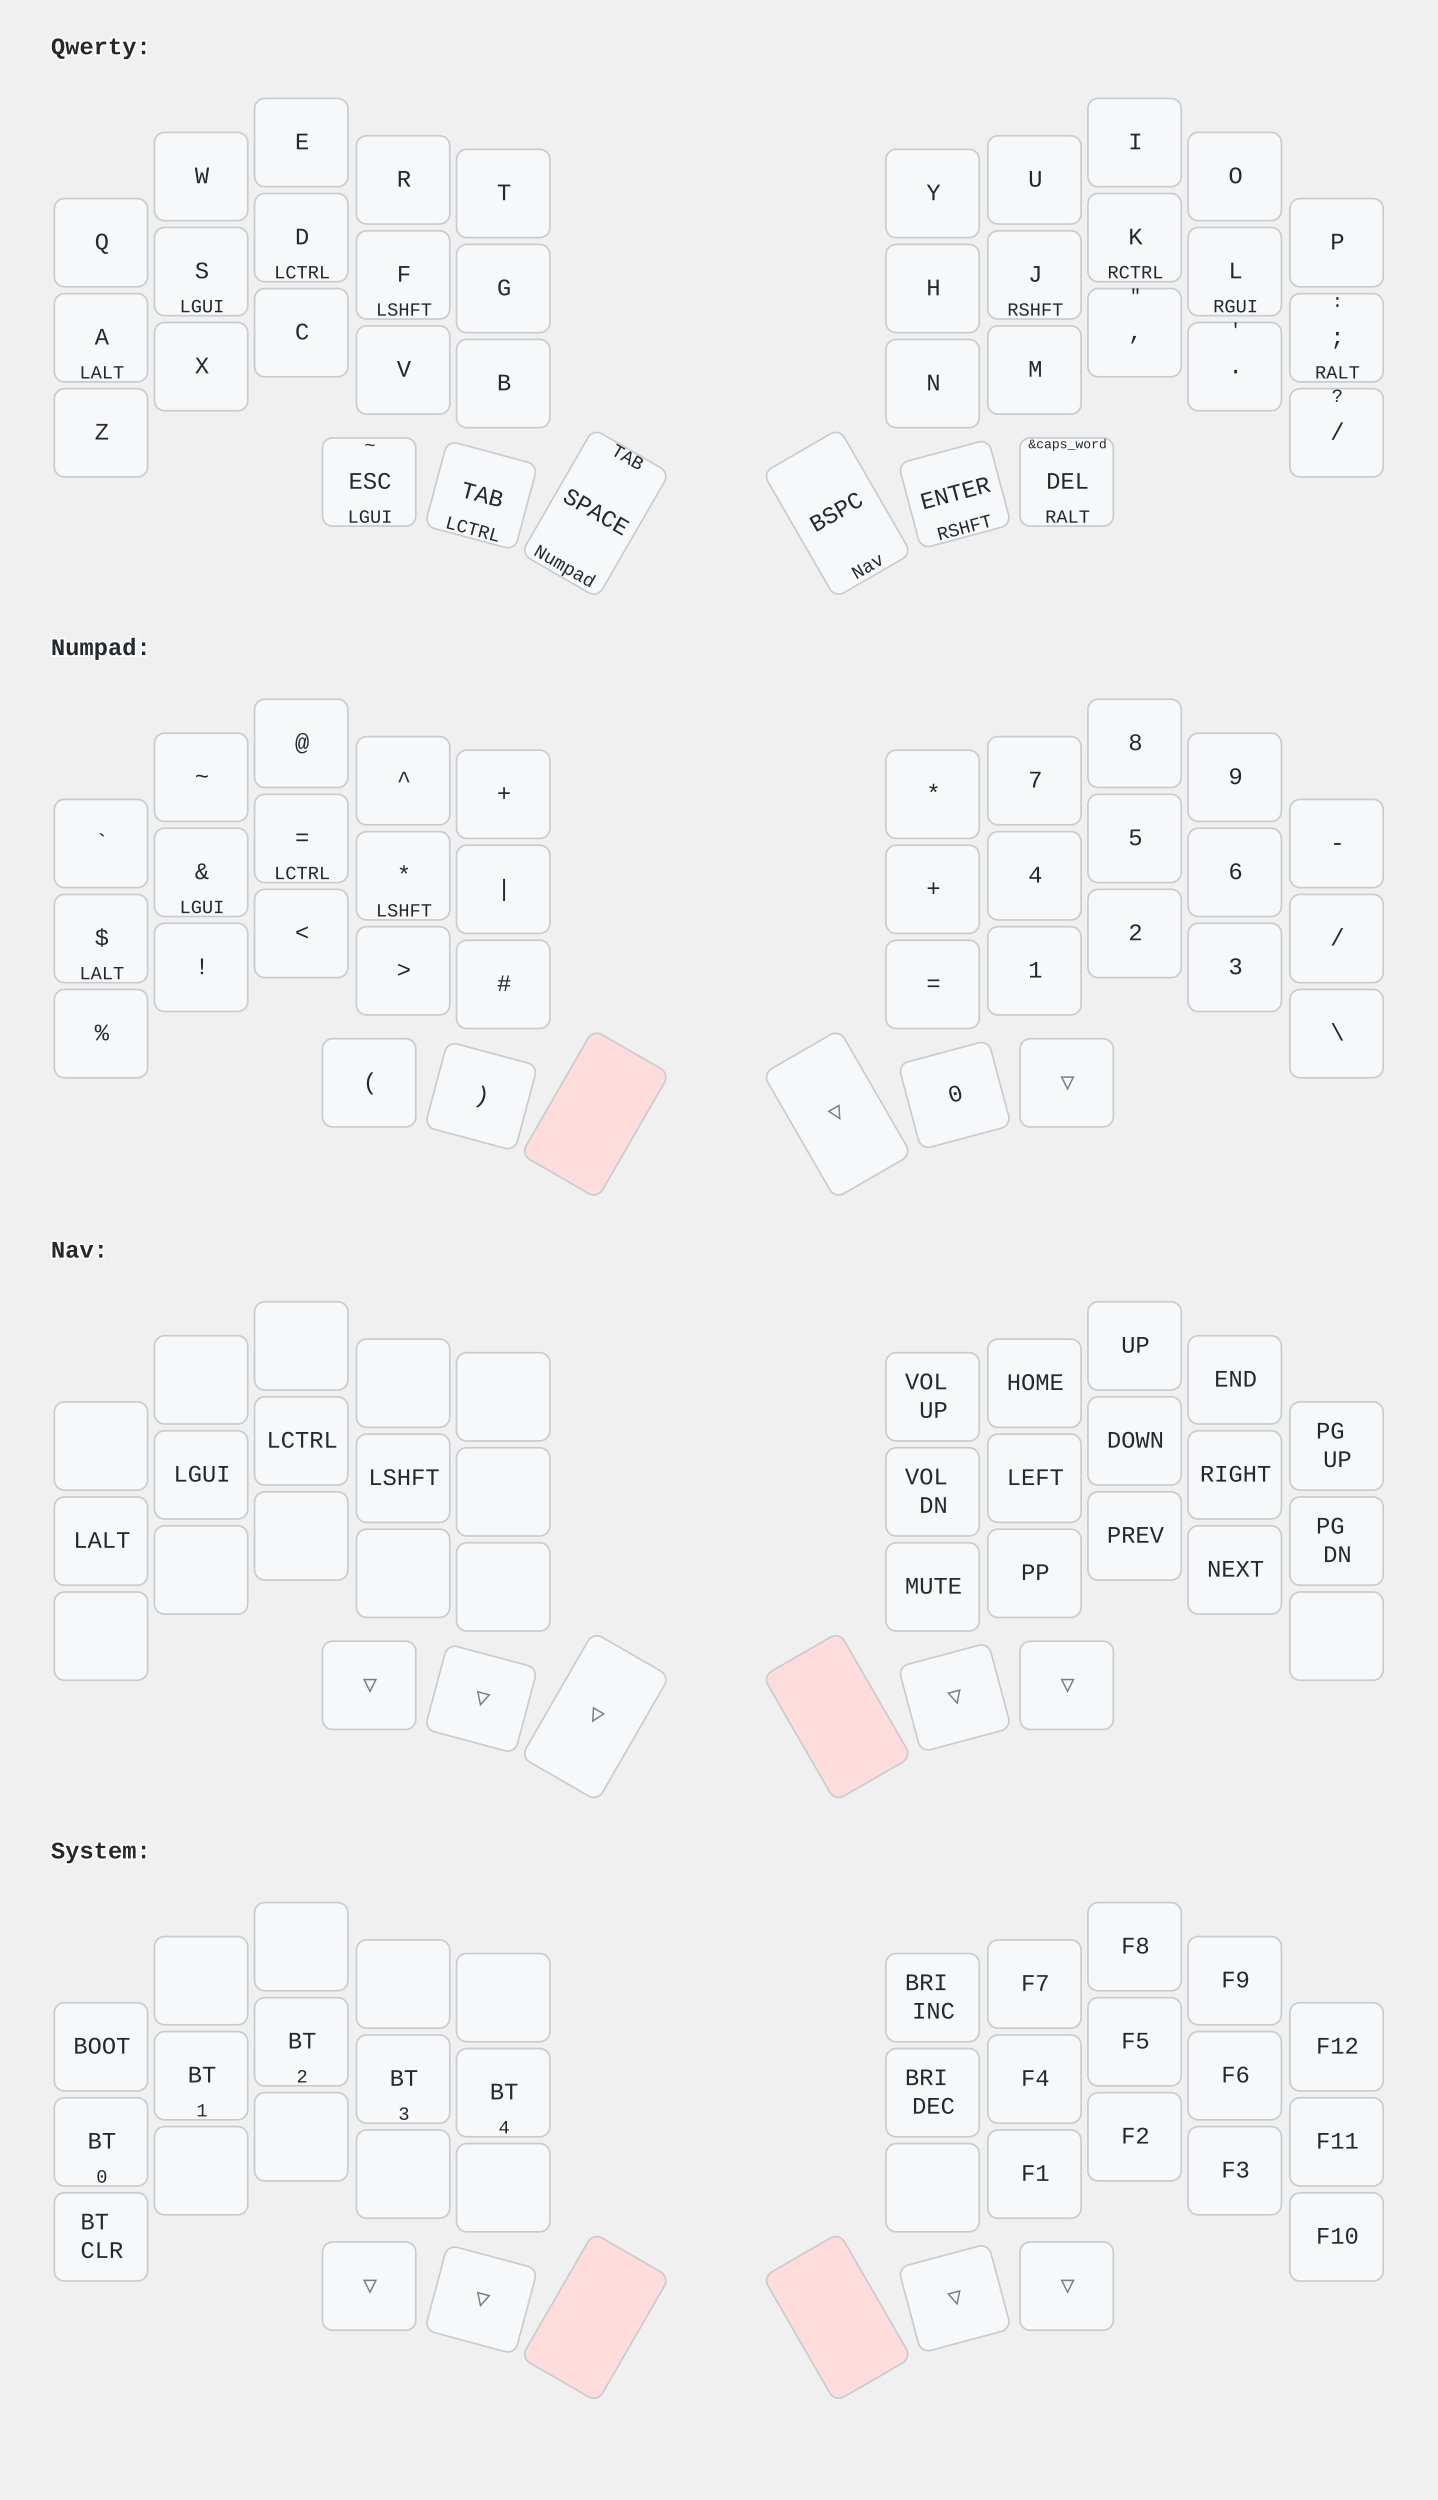
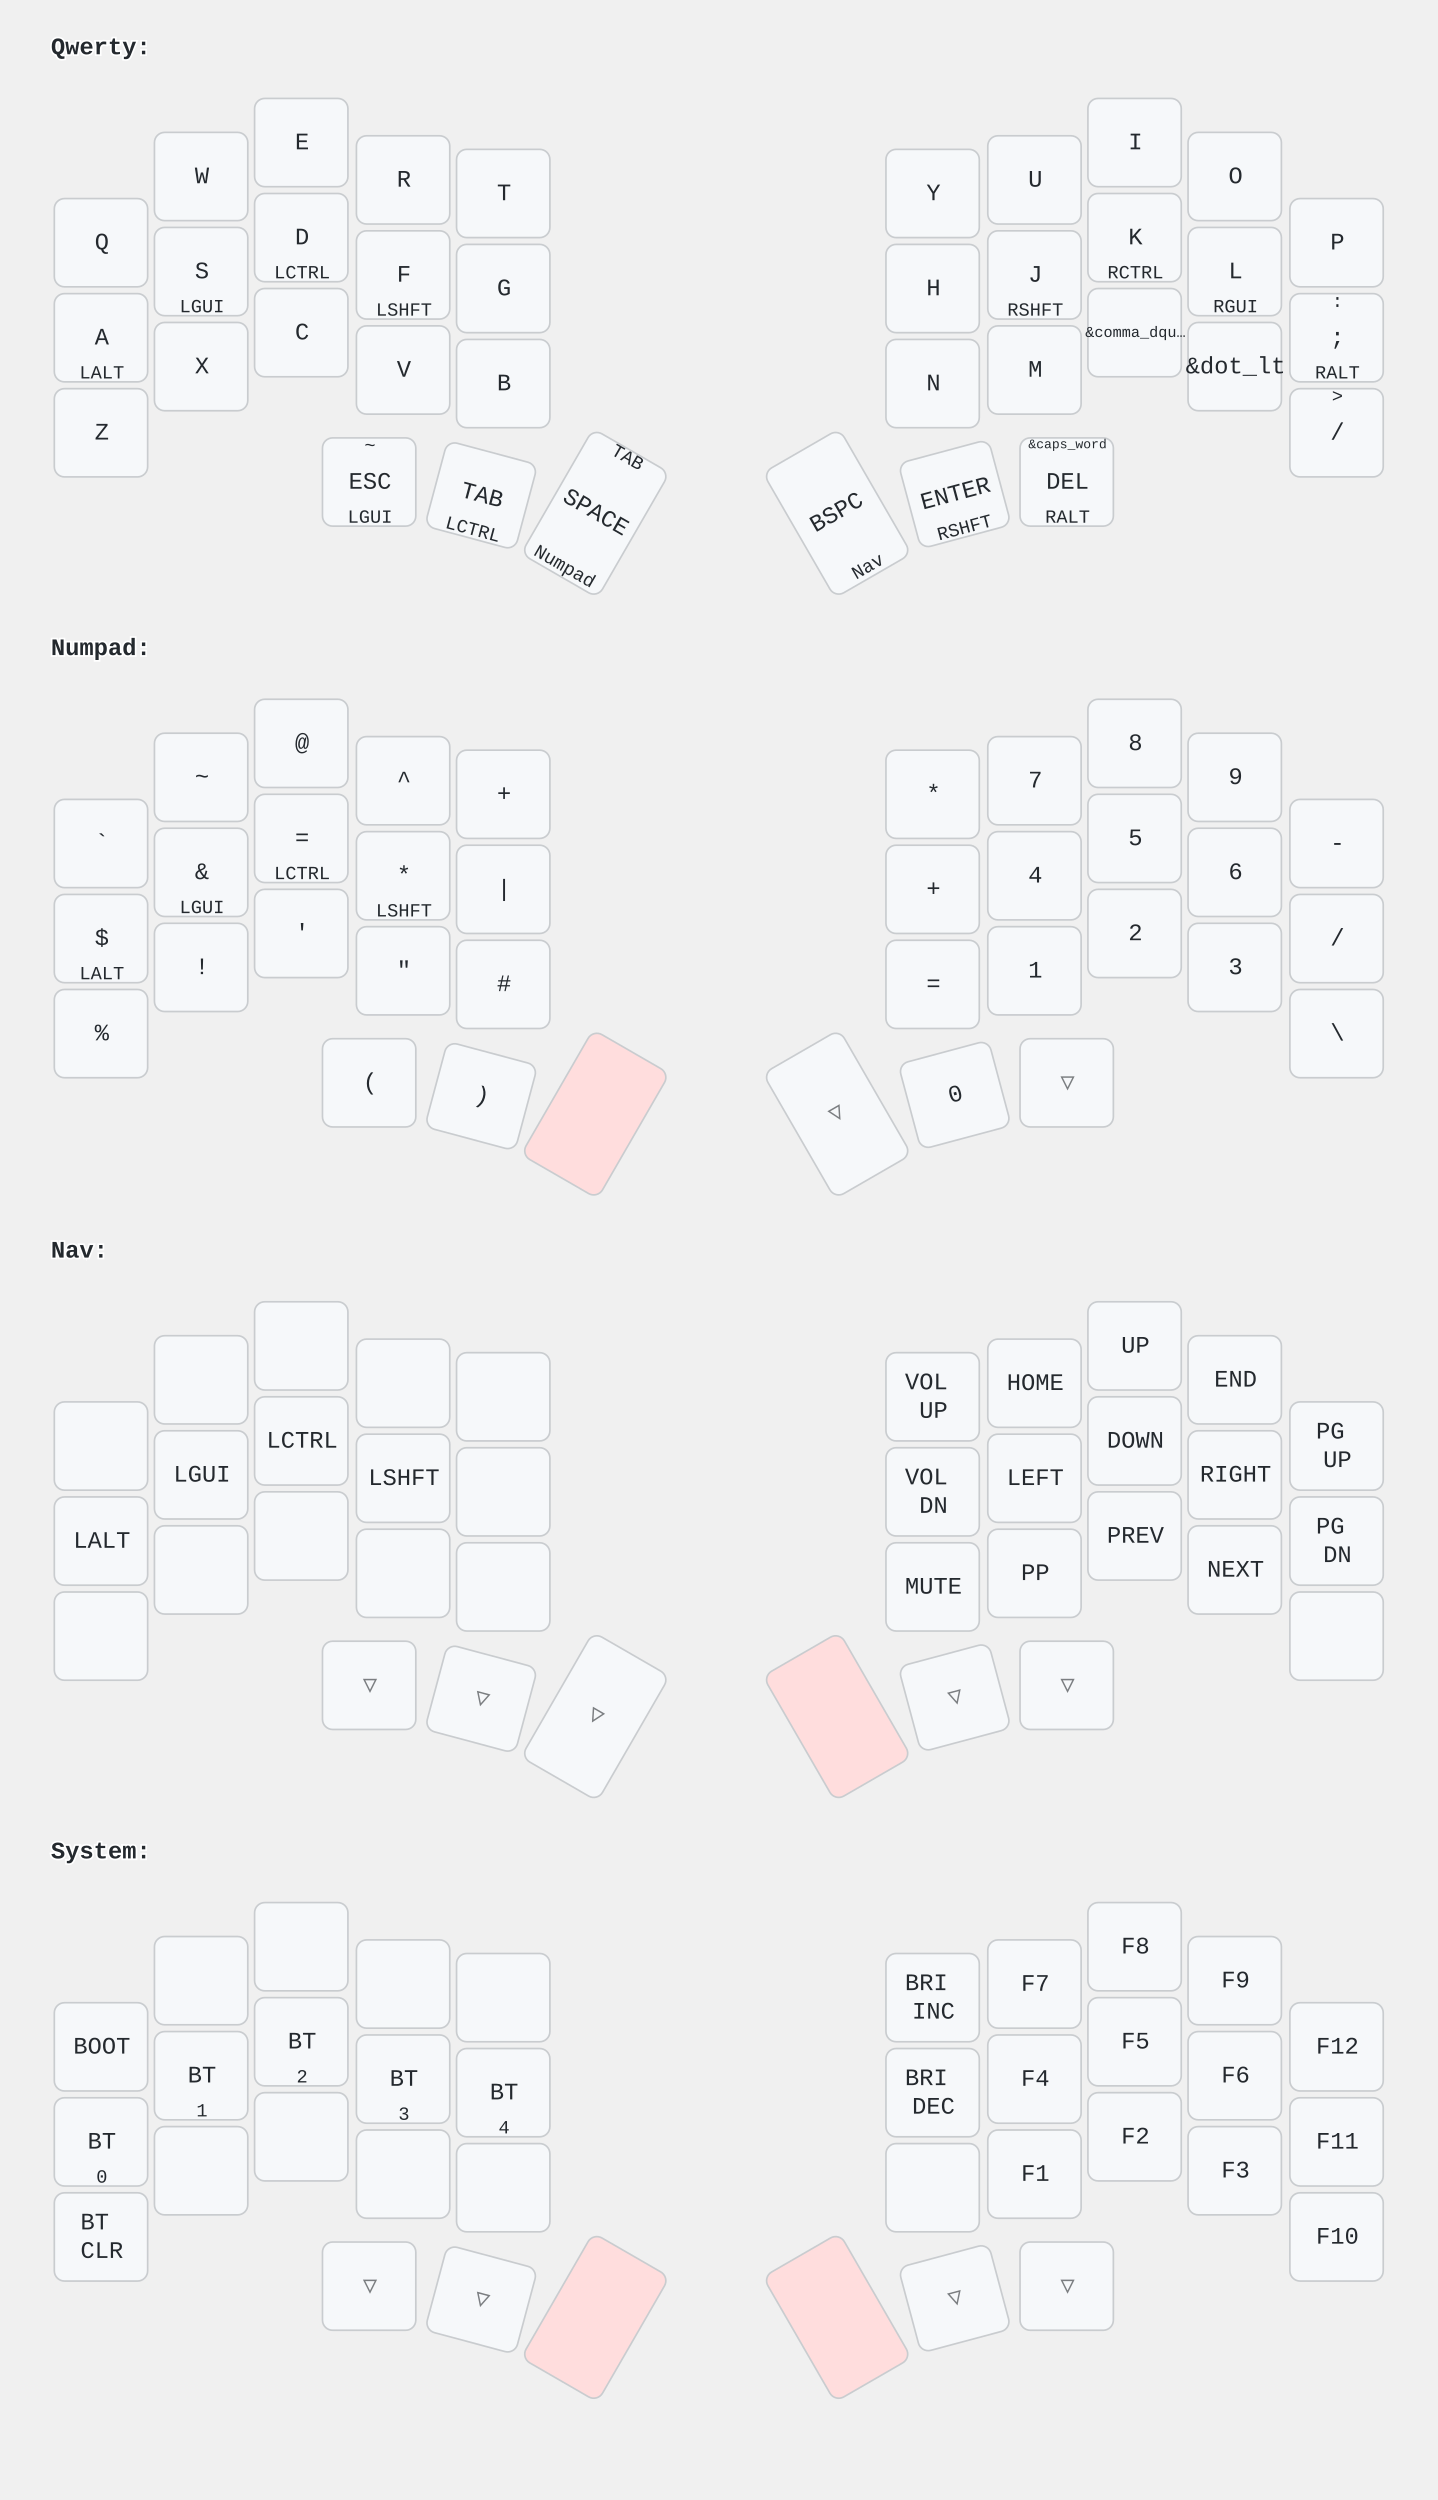
<svg xmlns="http://www.w3.org/2000/svg" width="847" height="1473" viewBox="0 0 847 1473" class="keymap">
  <style>/* inherit to force styles through use tags */
svg path {
    fill: inherit;
}

/* font and background color specifications */
svg.keymap {
    font-family: SFMono-Regular,Consolas,Liberation Mono,Menlo,monospace;
    font-size: 14px;
    font-kerning: normal;
    text-rendering: optimizeLegibility;
    fill: #24292e;
}

/* default key styling */
rect.key {
    fill: #f6f8fa;
    stroke: #c9cccf;
    stroke-width: 1;
}

/* default key side styling, only used is draw_key_sides is set */
rect.side {
    filter: brightness(90%);
}

/* color accent for combo boxes */
rect.combo, rect.combo-separate {
    fill: #cdf;
}

/* color accent for held keys */
rect.held, rect.combo.held {
    fill: #fdd;
}

/* color accent for ghost (optional) keys */
rect.ghost, rect.combo.ghost {
    stroke-dasharray: 4, 4;
    stroke-width: 2;
}

text {
    text-anchor: middle;
    dominant-baseline: middle;
}

/* styling for layer labels */
text.label {
    font-weight: bold;
    text-anchor: start;
    stroke: white;
    stroke-width: 2;
    paint-order: stroke;
}

/* styling for combo tap, and key hold/shifted label text */
text.combo, text.hold, text.shifted {
    font-size: 11px;
}

text.hold {
    text-anchor: middle;
    dominant-baseline: auto;
}

text.shifted {
    text-anchor: middle;
    dominant-baseline: hanging;
}

/* styling for hold/shifted label text in combo box */
text.combo.hold, text.combo.shifted {
    font-size: 8px;
}

/* lighter symbol for transparent keys */
text.trans {
    fill: #7b7e81;
}

/* styling for combo dendrons */
path.combo {
    stroke-width: 1;
    stroke: gray;
    fill: none;
}

/* Start Tabler Icons Cleanup */
/* cannot use height/width with glyphs */
.icon-tabler &gt; path {
    fill: inherit;
    stroke: inherit;
    stroke-width: 2;
}
/* hide tabler's default box */
.icon-tabler &gt; path[stroke="none"][fill="none"] {
    visibility: hidden;
}
/* End Tabler Icons Cleanup */
</style>
  <g transform="translate(30, 0)" class="layer-Qwerty">
    <text x="0" y="28" class="label" id="Qwerty">Qwerty:</text>
    <g transform="translate(0, 56)">
      <g transform="translate(30, 87)" class="key keypos-0">
        <rect rx="6" ry="6" x="-28" y="-26" width="55" height="52" class="key" />
        <text x="0" y="0" class="key tap">Q</text>
      </g>
      <g transform="translate(89, 48)" class="key keypos-1">
        <rect rx="6" ry="6" x="-28" y="-26" width="55" height="52" class="key" />
        <text x="0" y="0" class="key tap">W</text>
      </g>
      <g transform="translate(148, 28)" class="key keypos-2">
        <rect rx="6" ry="6" x="-28" y="-26" width="55" height="52" class="key" />
        <text x="0" y="0" class="key tap">E</text>
      </g>
      <g transform="translate(208, 50)" class="key keypos-3">
        <rect rx="6" ry="6" x="-28" y="-26" width="55" height="52" class="key" />
        <text x="0" y="0" class="key tap">R</text>
      </g>
      <g transform="translate(267, 58)" class="key keypos-4">
        <rect rx="6" ry="6" x="-28" y="-26" width="55" height="52" class="key" />
        <text x="0" y="0" class="key tap">T</text>
      </g>
      <g transform="translate(520, 58)" class="key keypos-5">
        <rect rx="6" ry="6" x="-28" y="-26" width="55" height="52" class="key" />
        <text x="0" y="0" class="key tap">Y</text>
      </g>
      <g transform="translate(580, 50)" class="key keypos-6">
        <rect rx="6" ry="6" x="-28" y="-26" width="55" height="52" class="key" />
        <text x="0" y="0" class="key tap">U</text>
      </g>
      <g transform="translate(639, 28)" class="key keypos-7">
        <rect rx="6" ry="6" x="-28" y="-26" width="55" height="52" class="key" />
        <text x="0" y="0" class="key tap">I</text>
      </g>
      <g transform="translate(698, 48)" class="key keypos-8">
        <rect rx="6" ry="6" x="-28" y="-26" width="55" height="52" class="key" />
        <text x="0" y="0" class="key tap">O</text>
      </g>
      <g transform="translate(758, 87)" class="key keypos-9">
        <rect rx="6" ry="6" x="-28" y="-26" width="55" height="52" class="key" />
        <text x="0" y="0" class="key tap">P</text>
      </g>
      <g transform="translate(30, 143)" class="key keypos-10">
        <rect rx="6" ry="6" x="-28" y="-26" width="55" height="52" class="key" />
        <text x="0" y="0" class="key tap">A</text>
        <text x="0" y="24" class="key hold">LALT</text>
      </g>
      <g transform="translate(89, 104)" class="key keypos-11">
        <rect rx="6" ry="6" x="-28" y="-26" width="55" height="52" class="key" />
        <text x="0" y="0" class="key tap">S</text>
        <text x="0" y="24" class="key hold">LGUI</text>
      </g>
      <g transform="translate(148, 84)" class="key keypos-12">
        <rect rx="6" ry="6" x="-28" y="-26" width="55" height="52" class="key" />
        <text x="0" y="0" class="key tap">D</text>
        <text x="0" y="24" class="key hold">LCTRL</text>
      </g>
      <g transform="translate(208, 106)" class="key keypos-13">
        <rect rx="6" ry="6" x="-28" y="-26" width="55" height="52" class="key" />
        <text x="0" y="0" class="key tap">F</text>
        <text x="0" y="24" class="key hold">LSHFT</text>
      </g>
      <g transform="translate(267, 114)" class="key keypos-14">
        <rect rx="6" ry="6" x="-28" y="-26" width="55" height="52" class="key" />
        <text x="0" y="0" class="key tap">G</text>
      </g>
      <g transform="translate(520, 114)" class="key keypos-15">
        <rect rx="6" ry="6" x="-28" y="-26" width="55" height="52" class="key" />
        <text x="0" y="0" class="key tap">H</text>
      </g>
      <g transform="translate(580, 106)" class="key keypos-16">
        <rect rx="6" ry="6" x="-28" y="-26" width="55" height="52" class="key" />
        <text x="0" y="0" class="key tap">J</text>
        <text x="0" y="24" class="key hold">RSHFT</text>
      </g>
      <g transform="translate(639, 84)" class="key keypos-17">
        <rect rx="6" ry="6" x="-28" y="-26" width="55" height="52" class="key" />
        <text x="0" y="0" class="key tap">K</text>
        <text x="0" y="24" class="key hold">RCTRL</text>
      </g>
      <g transform="translate(698, 104)" class="key keypos-18">
        <rect rx="6" ry="6" x="-28" y="-26" width="55" height="52" class="key" />
        <text x="0" y="0" class="key tap">L</text>
        <text x="0" y="24" class="key hold">RGUI</text>
      </g>
      <g transform="translate(758, 143)" class="key keypos-19">
        <rect rx="6" ry="6" x="-28" y="-26" width="55" height="52" class="key" />
        <text x="0" y="0" class="key tap">;</text>
        <text x="0" y="24" class="key hold">RALT</text>
        <text x="0" y="-24" class="key shifted">:</text>
      </g>
      <g transform="translate(30, 199)" class="key keypos-20">
        <rect rx="6" ry="6" x="-28" y="-26" width="55" height="52" class="key" />
        <text x="0" y="0" class="key tap">Z</text>
      </g>
      <g transform="translate(89, 160)" class="key keypos-21">
        <rect rx="6" ry="6" x="-28" y="-26" width="55" height="52" class="key" />
        <text x="0" y="0" class="key tap">X</text>
      </g>
      <g transform="translate(148, 140)" class="key keypos-22">
        <rect rx="6" ry="6" x="-28" y="-26" width="55" height="52" class="key" />
        <text x="0" y="0" class="key tap">C</text>
      </g>
      <g transform="translate(208, 162)" class="key keypos-23">
        <rect rx="6" ry="6" x="-28" y="-26" width="55" height="52" class="key" />
        <text x="0" y="0" class="key tap">V</text>
      </g>
      <g transform="translate(267, 170)" class="key keypos-24">
        <rect rx="6" ry="6" x="-28" y="-26" width="55" height="52" class="key" />
        <text x="0" y="0" class="key tap">B</text>
      </g>
      <g transform="translate(520, 170)" class="key keypos-25">
        <rect rx="6" ry="6" x="-28" y="-26" width="55" height="52" class="key" />
        <text x="0" y="0" class="key tap">N</text>
      </g>
      <g transform="translate(580, 162)" class="key keypos-26">
        <rect rx="6" ry="6" x="-28" y="-26" width="55" height="52" class="key" />
        <text x="0" y="0" class="key tap">M</text>
      </g>
      <g transform="translate(639, 140)" class="key keypos-27">
        <rect rx="6" ry="6" x="-28" y="-26" width="55" height="52" class="key" />
-         <text x="0" y="0" class="key tap">,</text>
-         <text x="0" y="-24" class="key shifted">"</text>
+         <text x="0" y="0" class="key tap">
+           <tspan style="font-size: 64%">&amp;comma_dqu…</tspan>
+         </text>
      </g>
      <g transform="translate(698, 160)" class="key keypos-28">
        <rect rx="6" ry="6" x="-28" y="-26" width="55" height="52" class="key" />
-         <text x="0" y="0" class="key tap">.</text>
-         <text x="0" y="-24" class="key shifted">'</text>
+         <text x="0" y="0" class="key tap">&amp;dot_lt</text>
      </g>
      <g transform="translate(758, 199)" class="key keypos-29">
        <rect rx="6" ry="6" x="-28" y="-26" width="55" height="52" class="key" />
        <text x="0" y="0" class="key tap">/</text>
-         <text x="0" y="-24" class="key shifted">?</text>
+         <text x="0" y="-24" class="key shifted">&gt;</text>
      </g>
      <g transform="translate(188, 228)" class="key keypos-30">
        <rect rx="6" ry="6" x="-28" y="-26" width="55" height="52" class="key" />
        <text x="0" y="0" class="key tap">ESC</text>
        <text x="0" y="24" class="key hold">LGUI</text>
        <text x="0" y="-24" class="key shifted">~</text>
      </g>
      <g transform="translate(254, 236) rotate(15.0)" class="key keypos-31">
        <rect rx="6" ry="6" x="-28" y="-26" width="55" height="52" class="key" />
        <text x="0" y="0" class="key tap">TAB</text>
        <text x="0" y="24" class="key hold">LCTRL</text>
      </g>
      <g transform="translate(321, 246) rotate(30.0)" class="key keypos-32">
        <rect rx="6" ry="6" x="-26" y="-42" width="52" height="85" class="key" />
        <text x="0" y="0" class="key tap">SPACE</text>
        <a href="#Numpad">
          <text x="0" y="40" class="key hold layer-activator">Numpad</text>
        </a>
        <text x="0" y="-40" class="key shifted">TAB</text>
      </g>
      <g transform="translate(463, 246) rotate(-30.0)" class="key keypos-33">
        <rect rx="6" ry="6" x="-26" y="-42" width="52" height="85" class="key" />
        <text x="0" y="0" class="key tap">BSPC</text>
        <a href="#Nav">
          <text x="0" y="40" class="key hold layer-activator">Nav</text>
        </a>
      </g>
      <g transform="translate(533, 235) rotate(-15.0)" class="key keypos-34">
        <rect rx="6" ry="6" x="-28" y="-26" width="55" height="52" class="key" />
        <text x="0" y="0" class="key tap">ENTER</text>
        <text x="0" y="24" class="key hold">RSHFT</text>
      </g>
      <g transform="translate(599, 228)" class="key keypos-35">
        <rect rx="6" ry="6" x="-28" y="-26" width="55" height="52" class="key" />
        <text x="0" y="0" class="key tap">DEL</text>
        <text x="0" y="24" class="key hold">RALT</text>
        <text x="0" y="-24" class="key shifted">
          <tspan style="font-size: 70%">&amp;caps_word</tspan>
        </text>
      </g>
    </g>
  </g>
  <g transform="translate(30, 354)" class="layer-Numpad">
    <text x="0" y="28" class="label" id="Numpad">Numpad:</text>
    <g transform="translate(0, 56)">
      <g transform="translate(30, 87)" class="key keypos-0">
        <rect rx="6" ry="6" x="-28" y="-26" width="55" height="52" class="key" />
        <text x="0" y="0" class="key tap">`</text>
      </g>
      <g transform="translate(89, 48)" class="key keypos-1">
        <rect rx="6" ry="6" x="-28" y="-26" width="55" height="52" class="key" />
        <text x="0" y="0" class="key tap">~</text>
      </g>
      <g transform="translate(148, 28)" class="key keypos-2">
        <rect rx="6" ry="6" x="-28" y="-26" width="55" height="52" class="key" />
        <text x="0" y="0" class="key tap">@</text>
      </g>
      <g transform="translate(208, 50)" class="key keypos-3">
        <rect rx="6" ry="6" x="-28" y="-26" width="55" height="52" class="key" />
        <text x="0" y="0" class="key tap">^</text>
      </g>
      <g transform="translate(267, 58)" class="key keypos-4">
        <rect rx="6" ry="6" x="-28" y="-26" width="55" height="52" class="key" />
        <text x="0" y="0" class="key tap">+</text>
      </g>
      <g transform="translate(520, 58)" class="key keypos-5">
        <rect rx="6" ry="6" x="-28" y="-26" width="55" height="52" class="key" />
        <text x="0" y="0" class="key tap">*</text>
      </g>
      <g transform="translate(580, 50)" class="key keypos-6">
        <rect rx="6" ry="6" x="-28" y="-26" width="55" height="52" class="key" />
        <text x="0" y="0" class="key tap">7</text>
      </g>
      <g transform="translate(639, 28)" class="key keypos-7">
        <rect rx="6" ry="6" x="-28" y="-26" width="55" height="52" class="key" />
        <text x="0" y="0" class="key tap">8</text>
      </g>
      <g transform="translate(698, 48)" class="key keypos-8">
        <rect rx="6" ry="6" x="-28" y="-26" width="55" height="52" class="key" />
        <text x="0" y="0" class="key tap">9</text>
      </g>
      <g transform="translate(758, 87)" class="key keypos-9">
        <rect rx="6" ry="6" x="-28" y="-26" width="55" height="52" class="key" />
        <text x="0" y="0" class="key tap">-</text>
      </g>
      <g transform="translate(30, 143)" class="key keypos-10">
        <rect rx="6" ry="6" x="-28" y="-26" width="55" height="52" class="key" />
        <text x="0" y="0" class="key tap">$</text>
        <text x="0" y="24" class="key hold">LALT</text>
      </g>
      <g transform="translate(89, 104)" class="key keypos-11">
        <rect rx="6" ry="6" x="-28" y="-26" width="55" height="52" class="key" />
        <text x="0" y="0" class="key tap">&amp;</text>
        <text x="0" y="24" class="key hold">LGUI</text>
      </g>
      <g transform="translate(148, 84)" class="key keypos-12">
        <rect rx="6" ry="6" x="-28" y="-26" width="55" height="52" class="key" />
        <text x="0" y="0" class="key tap">=</text>
        <text x="0" y="24" class="key hold">LCTRL</text>
      </g>
      <g transform="translate(208, 106)" class="key keypos-13">
        <rect rx="6" ry="6" x="-28" y="-26" width="55" height="52" class="key" />
        <text x="0" y="0" class="key tap">*</text>
        <text x="0" y="24" class="key hold">LSHFT</text>
      </g>
      <g transform="translate(267, 114)" class="key keypos-14">
        <rect rx="6" ry="6" x="-28" y="-26" width="55" height="52" class="key" />
        <text x="0" y="0" class="key tap">|</text>
      </g>
      <g transform="translate(520, 114)" class="key keypos-15">
        <rect rx="6" ry="6" x="-28" y="-26" width="55" height="52" class="key" />
        <text x="0" y="0" class="key tap">+</text>
      </g>
      <g transform="translate(580, 106)" class="key keypos-16">
        <rect rx="6" ry="6" x="-28" y="-26" width="55" height="52" class="key" />
        <text x="0" y="0" class="key tap">4</text>
      </g>
      <g transform="translate(639, 84)" class="key keypos-17">
        <rect rx="6" ry="6" x="-28" y="-26" width="55" height="52" class="key" />
        <text x="0" y="0" class="key tap">5</text>
      </g>
      <g transform="translate(698, 104)" class="key keypos-18">
        <rect rx="6" ry="6" x="-28" y="-26" width="55" height="52" class="key" />
        <text x="0" y="0" class="key tap">6</text>
      </g>
      <g transform="translate(758, 143)" class="key keypos-19">
        <rect rx="6" ry="6" x="-28" y="-26" width="55" height="52" class="key" />
        <text x="0" y="0" class="key tap">/</text>
      </g>
      <g transform="translate(30, 199)" class="key keypos-20">
        <rect rx="6" ry="6" x="-28" y="-26" width="55" height="52" class="key" />
        <text x="0" y="0" class="key tap">%</text>
      </g>
      <g transform="translate(89, 160)" class="key keypos-21">
        <rect rx="6" ry="6" x="-28" y="-26" width="55" height="52" class="key" />
        <text x="0" y="0" class="key tap">!</text>
      </g>
      <g transform="translate(148, 140)" class="key keypos-22">
        <rect rx="6" ry="6" x="-28" y="-26" width="55" height="52" class="key" />
-         <text x="0" y="0" class="key tap">&lt;</text>
+         <text x="0" y="0" class="key tap">'</text>
      </g>
      <g transform="translate(208, 162)" class="key keypos-23">
        <rect rx="6" ry="6" x="-28" y="-26" width="55" height="52" class="key" />
-         <text x="0" y="0" class="key tap">&gt;</text>
+         <text x="0" y="0" class="key tap">"</text>
      </g>
      <g transform="translate(267, 170)" class="key keypos-24">
        <rect rx="6" ry="6" x="-28" y="-26" width="55" height="52" class="key" />
        <text x="0" y="0" class="key tap">#</text>
      </g>
      <g transform="translate(520, 170)" class="key keypos-25">
        <rect rx="6" ry="6" x="-28" y="-26" width="55" height="52" class="key" />
        <text x="0" y="0" class="key tap">=</text>
      </g>
      <g transform="translate(580, 162)" class="key keypos-26">
        <rect rx="6" ry="6" x="-28" y="-26" width="55" height="52" class="key" />
        <text x="0" y="0" class="key tap">1</text>
      </g>
      <g transform="translate(639, 140)" class="key keypos-27">
        <rect rx="6" ry="6" x="-28" y="-26" width="55" height="52" class="key" />
        <text x="0" y="0" class="key tap">2</text>
      </g>
      <g transform="translate(698, 160)" class="key keypos-28">
        <rect rx="6" ry="6" x="-28" y="-26" width="55" height="52" class="key" />
        <text x="0" y="0" class="key tap">3</text>
      </g>
      <g transform="translate(758, 199)" class="key keypos-29">
        <rect rx="6" ry="6" x="-28" y="-26" width="55" height="52" class="key" />
        <text x="0" y="0" class="key tap">\</text>
      </g>
      <g transform="translate(188, 228)" class="key keypos-30">
        <rect rx="6" ry="6" x="-28" y="-26" width="55" height="52" class="key" />
        <text x="0" y="0" class="key tap">(</text>
      </g>
      <g transform="translate(254, 236) rotate(15.0)" class="key keypos-31">
        <rect rx="6" ry="6" x="-28" y="-26" width="55" height="52" class="key" />
        <text x="0" y="0" class="key tap">)</text>
      </g>
      <g transform="translate(321, 246) rotate(30.0)" class="key held keypos-32">
        <rect rx="6" ry="6" x="-26" y="-42" width="52" height="85" class="key held" />
      </g>
      <g transform="translate(463, 246) rotate(-30.0)" class="key trans keypos-33">
        <rect rx="6" ry="6" x="-26" y="-42" width="52" height="85" class="key trans" />
        <text x="0" y="0" class="key trans tap">▽</text>
      </g>
      <g transform="translate(533, 235) rotate(-15.0)" class="key keypos-34">
        <rect rx="6" ry="6" x="-28" y="-26" width="55" height="52" class="key" />
        <text x="0" y="0" class="key tap">0</text>
      </g>
      <g transform="translate(599, 228)" class="key trans keypos-35">
        <rect rx="6" ry="6" x="-28" y="-26" width="55" height="52" class="key trans" />
        <text x="0" y="0" class="key trans tap">▽</text>
      </g>
    </g>
  </g>
  <g transform="translate(30, 709)" class="layer-Nav">
    <text x="0" y="28" class="label" id="Nav">Nav:</text>
    <g transform="translate(0, 56)">
      <g transform="translate(30, 87)" class="key keypos-0">
        <rect rx="6" ry="6" x="-28" y="-26" width="55" height="52" class="key" />
      </g>
      <g transform="translate(89, 48)" class="key keypos-1">
        <rect rx="6" ry="6" x="-28" y="-26" width="55" height="52" class="key" />
      </g>
      <g transform="translate(148, 28)" class="key keypos-2">
        <rect rx="6" ry="6" x="-28" y="-26" width="55" height="52" class="key" />
      </g>
      <g transform="translate(208, 50)" class="key keypos-3">
        <rect rx="6" ry="6" x="-28" y="-26" width="55" height="52" class="key" />
      </g>
      <g transform="translate(267, 58)" class="key keypos-4">
        <rect rx="6" ry="6" x="-28" y="-26" width="55" height="52" class="key" />
      </g>
      <g transform="translate(520, 58)" class="key keypos-5">
        <rect rx="6" ry="6" x="-28" y="-26" width="55" height="52" class="key" />
        <text x="0" y="0" class="key tap">
          <tspan x="0" dy="-0.6em">VOL</tspan>
          <tspan x="0" dy="1.2em">UP</tspan>
        </text>
      </g>
      <g transform="translate(580, 50)" class="key keypos-6">
        <rect rx="6" ry="6" x="-28" y="-26" width="55" height="52" class="key" />
        <text x="0" y="0" class="key tap">HOME</text>
      </g>
      <g transform="translate(639, 28)" class="key keypos-7">
        <rect rx="6" ry="6" x="-28" y="-26" width="55" height="52" class="key" />
        <text x="0" y="0" class="key tap">UP</text>
      </g>
      <g transform="translate(698, 48)" class="key keypos-8">
        <rect rx="6" ry="6" x="-28" y="-26" width="55" height="52" class="key" />
        <text x="0" y="0" class="key tap">END</text>
      </g>
      <g transform="translate(758, 87)" class="key keypos-9">
        <rect rx="6" ry="6" x="-28" y="-26" width="55" height="52" class="key" />
        <text x="0" y="0" class="key tap">
          <tspan x="0" dy="-0.6em">PG</tspan>
          <tspan x="0" dy="1.2em">UP</tspan>
        </text>
      </g>
      <g transform="translate(30, 143)" class="key keypos-10">
        <rect rx="6" ry="6" x="-28" y="-26" width="55" height="52" class="key" />
        <text x="0" y="0" class="key tap">LALT</text>
      </g>
      <g transform="translate(89, 104)" class="key keypos-11">
        <rect rx="6" ry="6" x="-28" y="-26" width="55" height="52" class="key" />
        <text x="0" y="0" class="key tap">LGUI</text>
      </g>
      <g transform="translate(148, 84)" class="key keypos-12">
        <rect rx="6" ry="6" x="-28" y="-26" width="55" height="52" class="key" />
        <text x="0" y="0" class="key tap">LCTRL</text>
      </g>
      <g transform="translate(208, 106)" class="key keypos-13">
        <rect rx="6" ry="6" x="-28" y="-26" width="55" height="52" class="key" />
        <text x="0" y="0" class="key tap">LSHFT</text>
      </g>
      <g transform="translate(267, 114)" class="key keypos-14">
        <rect rx="6" ry="6" x="-28" y="-26" width="55" height="52" class="key" />
      </g>
      <g transform="translate(520, 114)" class="key keypos-15">
        <rect rx="6" ry="6" x="-28" y="-26" width="55" height="52" class="key" />
        <text x="0" y="0" class="key tap">
          <tspan x="0" dy="-0.6em">VOL</tspan>
          <tspan x="0" dy="1.2em">DN</tspan>
        </text>
      </g>
      <g transform="translate(580, 106)" class="key keypos-16">
        <rect rx="6" ry="6" x="-28" y="-26" width="55" height="52" class="key" />
        <text x="0" y="0" class="key tap">LEFT</text>
      </g>
      <g transform="translate(639, 84)" class="key keypos-17">
        <rect rx="6" ry="6" x="-28" y="-26" width="55" height="52" class="key" />
        <text x="0" y="0" class="key tap">DOWN</text>
      </g>
      <g transform="translate(698, 104)" class="key keypos-18">
        <rect rx="6" ry="6" x="-28" y="-26" width="55" height="52" class="key" />
        <text x="0" y="0" class="key tap">RIGHT</text>
      </g>
      <g transform="translate(758, 143)" class="key keypos-19">
        <rect rx="6" ry="6" x="-28" y="-26" width="55" height="52" class="key" />
        <text x="0" y="0" class="key tap">
          <tspan x="0" dy="-0.6em">PG</tspan>
          <tspan x="0" dy="1.2em">DN</tspan>
        </text>
      </g>
      <g transform="translate(30, 199)" class="key keypos-20">
        <rect rx="6" ry="6" x="-28" y="-26" width="55" height="52" class="key" />
      </g>
      <g transform="translate(89, 160)" class="key keypos-21">
        <rect rx="6" ry="6" x="-28" y="-26" width="55" height="52" class="key" />
      </g>
      <g transform="translate(148, 140)" class="key keypos-22">
        <rect rx="6" ry="6" x="-28" y="-26" width="55" height="52" class="key" />
      </g>
      <g transform="translate(208, 162)" class="key keypos-23">
        <rect rx="6" ry="6" x="-28" y="-26" width="55" height="52" class="key" />
      </g>
      <g transform="translate(267, 170)" class="key keypos-24">
        <rect rx="6" ry="6" x="-28" y="-26" width="55" height="52" class="key" />
      </g>
      <g transform="translate(520, 170)" class="key keypos-25">
        <rect rx="6" ry="6" x="-28" y="-26" width="55" height="52" class="key" />
        <text x="0" y="0" class="key tap">MUTE</text>
      </g>
      <g transform="translate(580, 162)" class="key keypos-26">
        <rect rx="6" ry="6" x="-28" y="-26" width="55" height="52" class="key" />
        <text x="0" y="0" class="key tap">PP</text>
      </g>
      <g transform="translate(639, 140)" class="key keypos-27">
        <rect rx="6" ry="6" x="-28" y="-26" width="55" height="52" class="key" />
        <text x="0" y="0" class="key tap">PREV</text>
      </g>
      <g transform="translate(698, 160)" class="key keypos-28">
        <rect rx="6" ry="6" x="-28" y="-26" width="55" height="52" class="key" />
        <text x="0" y="0" class="key tap">NEXT</text>
      </g>
      <g transform="translate(758, 199)" class="key keypos-29">
        <rect rx="6" ry="6" x="-28" y="-26" width="55" height="52" class="key" />
      </g>
      <g transform="translate(188, 228)" class="key trans keypos-30">
        <rect rx="6" ry="6" x="-28" y="-26" width="55" height="52" class="key trans" />
        <text x="0" y="0" class="key trans tap">▽</text>
      </g>
      <g transform="translate(254, 236) rotate(15.0)" class="key trans keypos-31">
        <rect rx="6" ry="6" x="-28" y="-26" width="55" height="52" class="key trans" />
        <text x="0" y="0" class="key trans tap">▽</text>
      </g>
      <g transform="translate(321, 246) rotate(30.0)" class="key trans keypos-32">
        <rect rx="6" ry="6" x="-26" y="-42" width="52" height="85" class="key trans" />
        <text x="0" y="0" class="key trans tap">▽</text>
      </g>
      <g transform="translate(463, 246) rotate(-30.0)" class="key held keypos-33">
        <rect rx="6" ry="6" x="-26" y="-42" width="52" height="85" class="key held" />
      </g>
      <g transform="translate(533, 235) rotate(-15.0)" class="key trans keypos-34">
        <rect rx="6" ry="6" x="-28" y="-26" width="55" height="52" class="key trans" />
        <text x="0" y="0" class="key trans tap">▽</text>
      </g>
      <g transform="translate(599, 228)" class="key trans keypos-35">
        <rect rx="6" ry="6" x="-28" y="-26" width="55" height="52" class="key trans" />
        <text x="0" y="0" class="key trans tap">▽</text>
      </g>
    </g>
  </g>
  <g transform="translate(30, 1063)" class="layer-System">
    <text x="0" y="28" class="label" id="System">System:</text>
    <g transform="translate(0, 56)">
      <g transform="translate(30, 87)" class="key keypos-0">
        <rect rx="6" ry="6" x="-28" y="-26" width="55" height="52" class="key" />
        <text x="0" y="0" class="key tap">BOOT</text>
      </g>
      <g transform="translate(89, 48)" class="key keypos-1">
        <rect rx="6" ry="6" x="-28" y="-26" width="55" height="52" class="key" />
      </g>
      <g transform="translate(148, 28)" class="key keypos-2">
        <rect rx="6" ry="6" x="-28" y="-26" width="55" height="52" class="key" />
      </g>
      <g transform="translate(208, 50)" class="key keypos-3">
        <rect rx="6" ry="6" x="-28" y="-26" width="55" height="52" class="key" />
      </g>
      <g transform="translate(267, 58)" class="key keypos-4">
        <rect rx="6" ry="6" x="-28" y="-26" width="55" height="52" class="key" />
      </g>
      <g transform="translate(520, 58)" class="key keypos-5">
        <rect rx="6" ry="6" x="-28" y="-26" width="55" height="52" class="key" />
        <text x="0" y="0" class="key tap">
          <tspan x="0" dy="-0.6em">BRI</tspan>
          <tspan x="0" dy="1.2em">INC</tspan>
        </text>
      </g>
      <g transform="translate(580, 50)" class="key keypos-6">
        <rect rx="6" ry="6" x="-28" y="-26" width="55" height="52" class="key" />
        <text x="0" y="0" class="key tap">F7</text>
      </g>
      <g transform="translate(639, 28)" class="key keypos-7">
        <rect rx="6" ry="6" x="-28" y="-26" width="55" height="52" class="key" />
        <text x="0" y="0" class="key tap">F8</text>
      </g>
      <g transform="translate(698, 48)" class="key keypos-8">
        <rect rx="6" ry="6" x="-28" y="-26" width="55" height="52" class="key" />
        <text x="0" y="0" class="key tap">F9</text>
      </g>
      <g transform="translate(758, 87)" class="key keypos-9">
        <rect rx="6" ry="6" x="-28" y="-26" width="55" height="52" class="key" />
        <text x="0" y="0" class="key tap">F12</text>
      </g>
      <g transform="translate(30, 143)" class="key keypos-10">
        <rect rx="6" ry="6" x="-28" y="-26" width="55" height="52" class="key" />
        <text x="0" y="0" class="key tap">BT</text>
        <text x="0" y="24" class="key hold">0</text>
      </g>
      <g transform="translate(89, 104)" class="key keypos-11">
        <rect rx="6" ry="6" x="-28" y="-26" width="55" height="52" class="key" />
        <text x="0" y="0" class="key tap">BT</text>
        <text x="0" y="24" class="key hold">1</text>
      </g>
      <g transform="translate(148, 84)" class="key keypos-12">
        <rect rx="6" ry="6" x="-28" y="-26" width="55" height="52" class="key" />
        <text x="0" y="0" class="key tap">BT</text>
        <text x="0" y="24" class="key hold">2</text>
      </g>
      <g transform="translate(208, 106)" class="key keypos-13">
        <rect rx="6" ry="6" x="-28" y="-26" width="55" height="52" class="key" />
        <text x="0" y="0" class="key tap">BT</text>
        <text x="0" y="24" class="key hold">3</text>
      </g>
      <g transform="translate(267, 114)" class="key keypos-14">
        <rect rx="6" ry="6" x="-28" y="-26" width="55" height="52" class="key" />
        <text x="0" y="0" class="key tap">BT</text>
        <text x="0" y="24" class="key hold">4</text>
      </g>
      <g transform="translate(520, 114)" class="key keypos-15">
        <rect rx="6" ry="6" x="-28" y="-26" width="55" height="52" class="key" />
        <text x="0" y="0" class="key tap">
          <tspan x="0" dy="-0.6em">BRI</tspan>
          <tspan x="0" dy="1.2em">DEC</tspan>
        </text>
      </g>
      <g transform="translate(580, 106)" class="key keypos-16">
        <rect rx="6" ry="6" x="-28" y="-26" width="55" height="52" class="key" />
        <text x="0" y="0" class="key tap">F4</text>
      </g>
      <g transform="translate(639, 84)" class="key keypos-17">
        <rect rx="6" ry="6" x="-28" y="-26" width="55" height="52" class="key" />
        <text x="0" y="0" class="key tap">F5</text>
      </g>
      <g transform="translate(698, 104)" class="key keypos-18">
        <rect rx="6" ry="6" x="-28" y="-26" width="55" height="52" class="key" />
        <text x="0" y="0" class="key tap">F6</text>
      </g>
      <g transform="translate(758, 143)" class="key keypos-19">
        <rect rx="6" ry="6" x="-28" y="-26" width="55" height="52" class="key" />
        <text x="0" y="0" class="key tap">F11</text>
      </g>
      <g transform="translate(30, 199)" class="key keypos-20">
        <rect rx="6" ry="6" x="-28" y="-26" width="55" height="52" class="key" />
        <text x="0" y="0" class="key tap">
          <tspan x="0" dy="-0.6em">BT</tspan>
          <tspan x="0" dy="1.2em">CLR</tspan>
        </text>
      </g>
      <g transform="translate(89, 160)" class="key keypos-21">
        <rect rx="6" ry="6" x="-28" y="-26" width="55" height="52" class="key" />
      </g>
      <g transform="translate(148, 140)" class="key keypos-22">
        <rect rx="6" ry="6" x="-28" y="-26" width="55" height="52" class="key" />
      </g>
      <g transform="translate(208, 162)" class="key keypos-23">
        <rect rx="6" ry="6" x="-28" y="-26" width="55" height="52" class="key" />
      </g>
      <g transform="translate(267, 170)" class="key keypos-24">
        <rect rx="6" ry="6" x="-28" y="-26" width="55" height="52" class="key" />
      </g>
      <g transform="translate(520, 170)" class="key keypos-25">
        <rect rx="6" ry="6" x="-28" y="-26" width="55" height="52" class="key" />
      </g>
      <g transform="translate(580, 162)" class="key keypos-26">
        <rect rx="6" ry="6" x="-28" y="-26" width="55" height="52" class="key" />
        <text x="0" y="0" class="key tap">F1</text>
      </g>
      <g transform="translate(639, 140)" class="key keypos-27">
        <rect rx="6" ry="6" x="-28" y="-26" width="55" height="52" class="key" />
        <text x="0" y="0" class="key tap">F2</text>
      </g>
      <g transform="translate(698, 160)" class="key keypos-28">
        <rect rx="6" ry="6" x="-28" y="-26" width="55" height="52" class="key" />
        <text x="0" y="0" class="key tap">F3</text>
      </g>
      <g transform="translate(758, 199)" class="key keypos-29">
        <rect rx="6" ry="6" x="-28" y="-26" width="55" height="52" class="key" />
        <text x="0" y="0" class="key tap">F10</text>
      </g>
      <g transform="translate(188, 228)" class="key trans keypos-30">
        <rect rx="6" ry="6" x="-28" y="-26" width="55" height="52" class="key trans" />
        <text x="0" y="0" class="key trans tap">▽</text>
      </g>
      <g transform="translate(254, 236) rotate(15.0)" class="key trans keypos-31">
        <rect rx="6" ry="6" x="-28" y="-26" width="55" height="52" class="key trans" />
        <text x="0" y="0" class="key trans tap">▽</text>
      </g>
      <g transform="translate(321, 246) rotate(30.0)" class="key held keypos-32">
        <rect rx="6" ry="6" x="-26" y="-42" width="52" height="85" class="key held" />
      </g>
      <g transform="translate(463, 246) rotate(-30.0)" class="key held keypos-33">
        <rect rx="6" ry="6" x="-26" y="-42" width="52" height="85" class="key held" />
      </g>
      <g transform="translate(533, 235) rotate(-15.0)" class="key trans keypos-34">
        <rect rx="6" ry="6" x="-28" y="-26" width="55" height="52" class="key trans" />
        <text x="0" y="0" class="key trans tap">▽</text>
      </g>
      <g transform="translate(599, 228)" class="key trans keypos-35">
        <rect rx="6" ry="6" x="-28" y="-26" width="55" height="52" class="key trans" />
        <text x="0" y="0" class="key trans tap">▽</text>
      </g>
    </g>
  </g>
</svg>
